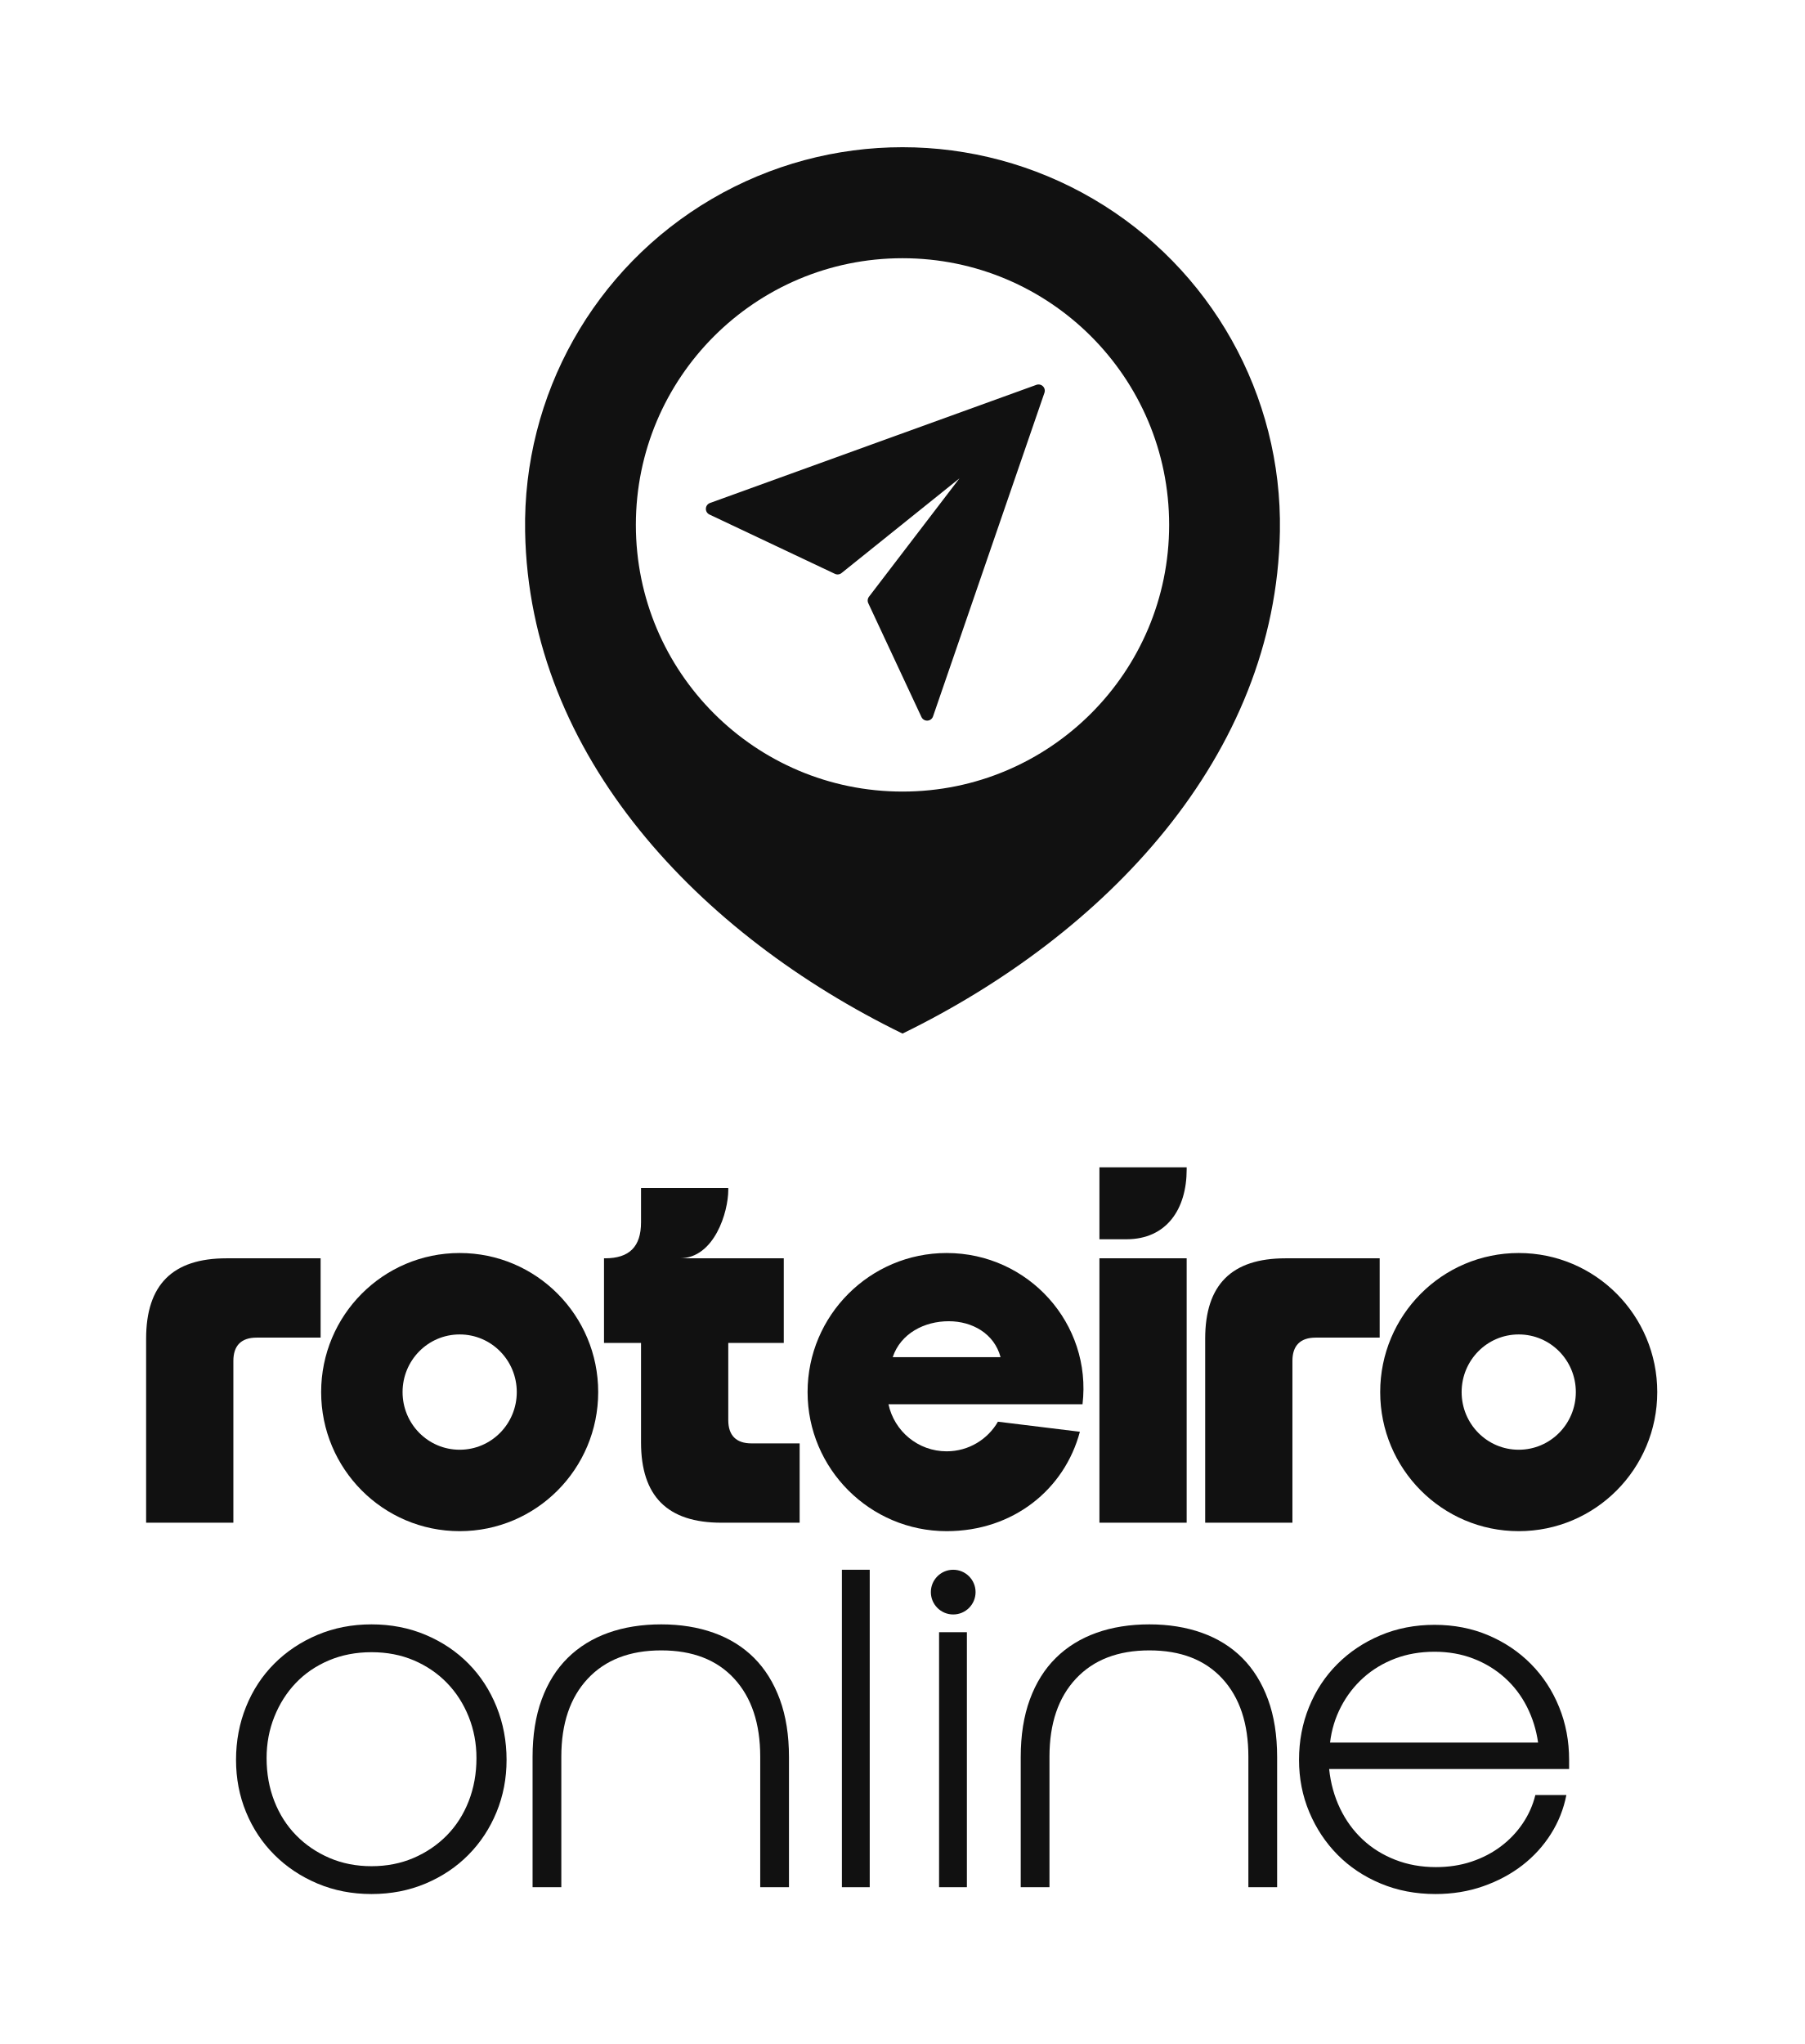
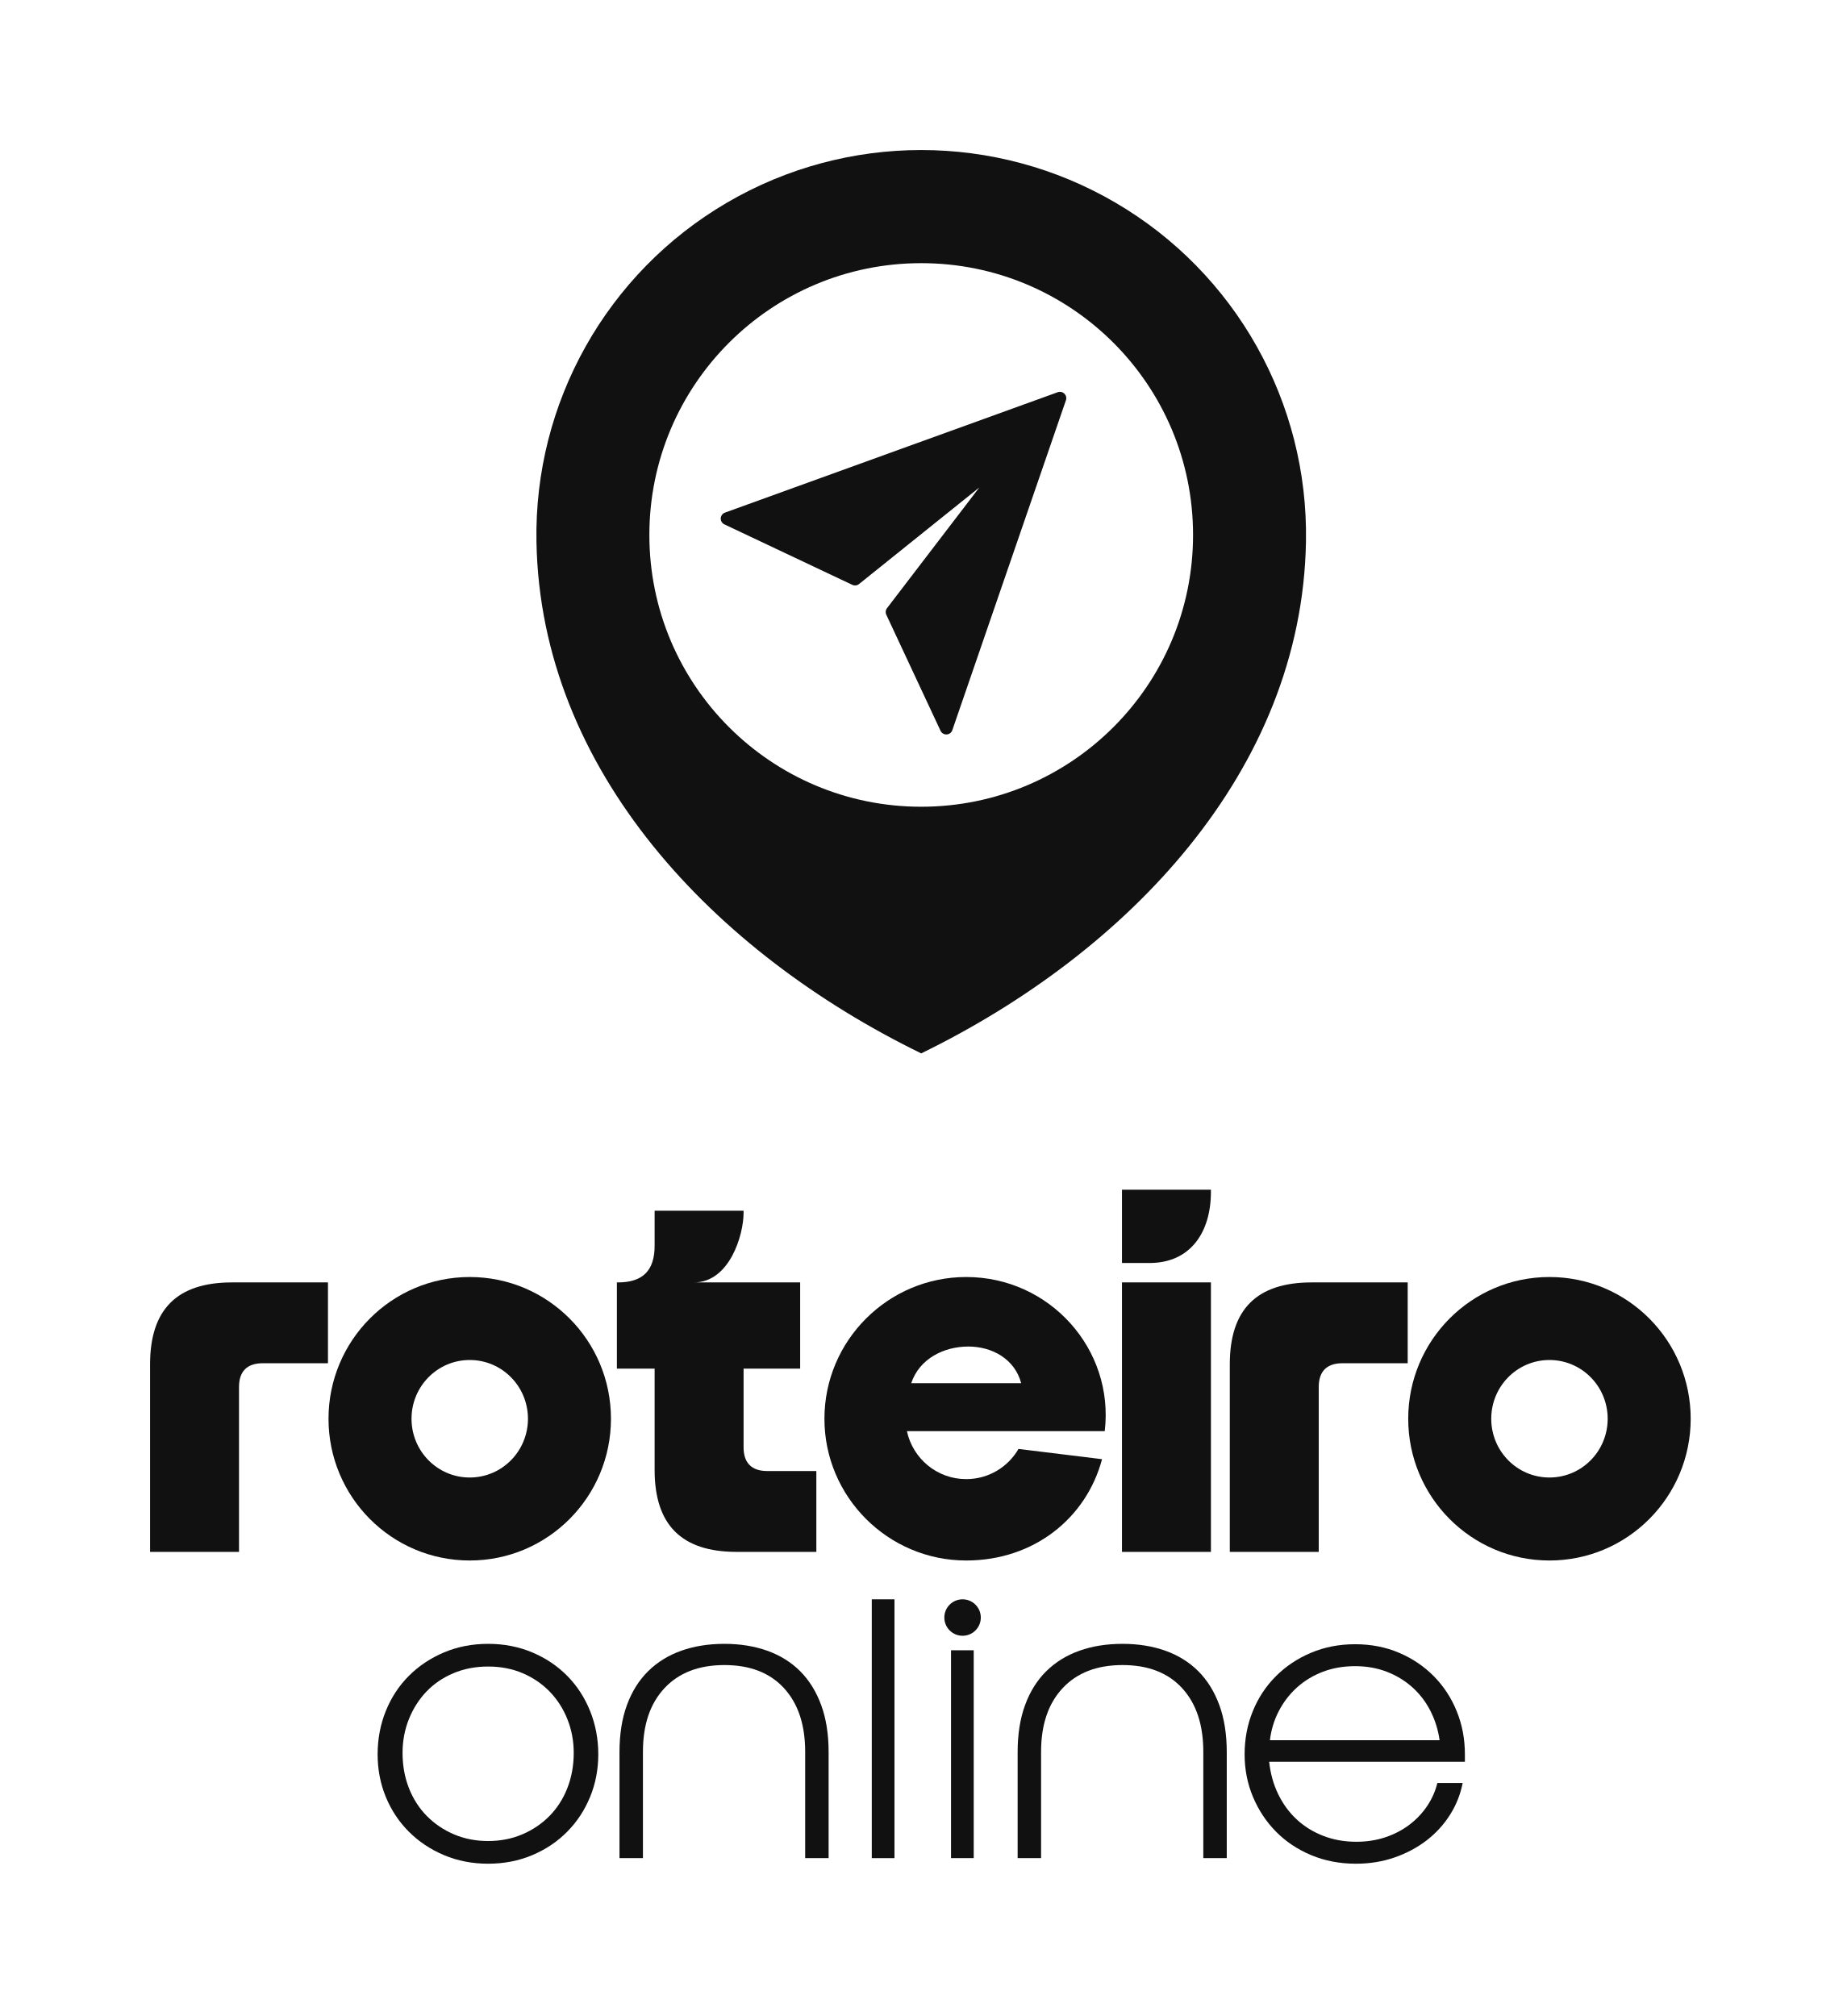
- <svg xmlns="http://www.w3.org/2000/svg" viewBox="0 0 528.6 598.7" width="529" height="599">
+ <svg xmlns="http://www.w3.org/2000/svg" viewBox="0 0 528.6 579.4" width="529" height="579">
  <g transform="translate(264.32 36.07) scale(0.25361)">
    <g transform="translate(-540.5)">
      <path fill-rule="evenodd" fill="#111111" d="M976.43 471.61 C971.89 731.57 774.18 937.53 540.50 1051.50 C306.82 937.53 109.11 731.57 104.57 471.61 A436.0 436.0 0 1 1 976.43 471.61Z M232.5 464.0 a308.0 308.0 0 1 0 616.0 0 a308.0 308.0 0 1 0 -616.0 0Z" />
      <polygon points="697.64,309.03 320.58,445.49 465.53,514.01 648.25,367.28 507.49,551.36 568.93,682.86" fill="#111111" stroke="#111111" stroke-width="14.44" stroke-linejoin="round" />
    </g>
  </g>
  <g fill="#111111" transform="translate(-189.82 22.80)">
    <path d="M 258.117 423.211 L 232.559 423.211 L 232.559 369.309 C 232.559 353.508 240.305 345.766 256.105 345.766 L 283.676 345.766 L 283.676 368.996 L 264.934 368.996 C 260.441 368.996 258.117 371.32 258.117 375.812 Z M 258.117 423.211 " />
    <path d="M 324.41 401.836 C 333.707 401.836 341.141 394.246 341.141 384.949 C 341.141 375.656 333.707 368.066 324.41 368.066 C 315.117 368.066 307.684 375.656 307.684 384.949 C 307.684 394.246 315.117 401.836 324.41 401.836 M 324.41 344.215 C 346.871 344.215 364.992 362.492 364.992 384.949 C 364.992 407.41 346.871 425.688 324.41 425.688 C 301.953 425.688 283.832 407.41 283.832 384.949 C 283.832 362.492 301.953 344.215 324.41 344.215 " />
    <path d="M 377.539 325.164 L 403.098 325.164 L 403.098 325.781 C 403.098 332.133 399.07 345.766 388.848 345.766 L 419.359 345.766 L 419.359 370.547 L 403.098 370.547 L 403.098 393.16 C 403.098 397.652 405.422 399.977 409.91 399.977 L 424.008 399.977 L 424.008 423.211 L 401.082 423.211 C 385.285 423.211 377.539 415.465 377.539 399.668 L 377.539 370.547 L 366.695 370.547 L 366.695 345.766 L 367.008 345.766 C 374.133 345.766 377.539 342.355 377.539 335.23 Z M 377.539 325.164 " />
    <path d="M 482.867 374.727 C 481.008 367.758 474.504 364.195 467.688 364.195 C 460.562 364.195 453.594 367.758 451.27 374.727 Z M 467.066 402.301 C 473.574 402.301 479.148 398.738 482.094 393.625 L 506.102 396.57 C 501.609 413.453 486.582 425.688 467.066 425.688 C 444.609 425.688 426.332 407.41 426.332 384.953 C 426.332 362.492 444.609 344.215 467.066 344.215 C 491.074 344.215 509.664 364.969 506.875 388.516 L 450.031 388.516 C 451.734 396.414 458.703 402.301 467.066 402.301 " />
    <path d="M 511.828 345.766 L 537.387 345.766 L 537.387 423.211 L 511.828 423.211 Z M 519.73 340.188 L 511.828 340.188 L 511.828 319.121 L 537.387 319.121 L 537.387 319.742 C 537.387 331.359 531.5 340.188 519.73 340.188 " />
    <path d="M 568.367 423.211 L 542.809 423.211 L 542.809 369.309 C 542.809 353.508 550.555 345.766 566.352 345.766 L 593.926 345.766 L 593.926 368.996 L 575.18 368.996 C 570.691 368.996 568.367 371.32 568.367 375.812 Z M 568.367 423.211 " />
    <path d="M 634.66 401.836 C 643.953 401.836 651.391 394.246 651.391 384.949 C 651.391 375.656 643.953 368.066 634.66 368.066 C 625.367 368.066 617.934 375.656 617.934 384.949 C 617.934 394.246 625.367 401.836 634.66 401.836 M 634.66 344.215 C 657.121 344.215 675.242 362.492 675.242 384.949 C 675.242 407.41 657.121 425.688 634.66 425.688 C 612.203 425.688 594.078 407.41 594.078 384.949 C 594.078 362.492 612.203 344.215 634.66 344.215 " />
  </g>
-   <g fill="#111111" transform="translate(-611.38 129.56)">
+   <g fill="#111111" transform="translate(-436.24 195.46) scale(0.8)">
    <path d="M 720.148 354.379 C 715.605 354.379 711.438 355.184 707.652 356.785 C 703.867 358.391 700.637 360.594 697.965 363.402 C 695.289 366.207 693.195 369.508 691.68 373.293 C 690.168 377.082 689.41 381.109 689.41 385.387 C 689.41 389.93 690.168 394.141 691.68 398.016 C 693.195 401.891 695.336 405.234 698.098 408.043 C 700.855 410.848 704.113 413.051 707.852 414.656 C 711.594 416.258 715.695 417.062 720.148 417.062 C 724.602 417.062 728.703 416.258 732.445 414.656 C 736.188 413.051 739.438 410.848 742.203 408.043 C 744.961 405.234 747.102 401.891 748.617 398.016 C 750.129 394.141 750.891 389.93 750.891 385.387 C 750.891 381.109 750.129 377.082 748.617 373.293 C 747.102 369.508 744.984 366.207 742.27 363.402 C 739.551 360.594 736.32 358.391 732.578 356.785 C 728.836 355.184 724.695 354.379 720.148 354.379 M 720.148 425.215 C 714.445 425.215 709.168 424.188 704.312 422.141 C 699.453 420.09 695.246 417.285 691.68 413.719 C 688.117 410.16 685.355 405.992 683.395 401.223 C 681.434 396.461 680.457 391.355 680.457 385.922 C 680.457 380.398 681.434 375.211 683.395 370.352 C 685.355 365.496 688.117 361.285 691.68 357.723 C 695.246 354.16 699.453 351.352 704.312 349.301 C 709.168 347.254 714.445 346.227 720.148 346.227 C 725.852 346.227 731.129 347.254 735.988 349.301 C 740.844 351.352 745.031 354.16 748.551 357.723 C 752.07 361.285 754.809 365.496 756.77 370.352 C 758.727 375.211 759.711 380.398 759.711 385.922 C 759.711 391.355 758.727 396.461 756.77 401.223 C 754.809 405.992 752.07 410.16 748.551 413.719 C 745.031 417.285 740.844 420.09 735.988 422.141 C 731.129 424.188 725.852 425.215 720.148 425.215 " />
    <path d="M 775.75 423.211 L 767.328 423.211 L 767.328 385.117 C 767.328 378.703 768.219 373.07 770.004 368.215 C 771.781 363.359 774.324 359.305 777.621 356.051 C 780.914 352.801 784.883 350.352 789.516 348.699 C 794.145 347.051 799.316 346.227 805.02 346.227 C 810.633 346.227 815.754 347.051 820.391 348.699 C 825.02 350.352 828.965 352.801 832.219 356.051 C 835.469 359.305 837.984 363.359 839.77 368.215 C 841.551 373.07 842.441 378.703 842.441 385.117 L 842.441 423.211 L 834.02 423.211 L 834.02 384.988 C 834.02 375.277 831.48 367.656 826.402 362.133 C 821.324 356.609 814.195 353.848 805.02 353.848 C 795.84 353.848 788.668 356.609 783.5 362.133 C 778.332 367.656 775.75 375.277 775.75 384.988 Z M 775.75 423.211 " />
    <path d="M866.098 423.211 L857.945 423.211 L857.945 330.23 L866.098 330.23 Z" />
    <path d="M886.41 348.528 L894.562 348.528 L894.562 423.211 L886.41 423.211 Z M884.006 336.779 a6.549 6.549 0 1 0 13.098 0 a6.549 6.549 0 1 0 -13.098 0Z" />
    <path d="M 918.754 423.211 L 910.332 423.211 L 910.332 385.117 C 910.332 378.703 911.223 373.07 913.008 368.215 C 914.789 363.359 917.328 359.305 920.625 356.051 C 923.918 352.801 927.887 350.352 932.52 348.699 C 937.152 347.051 942.32 346.227 948.023 346.227 C 953.637 346.227 958.758 347.051 963.395 348.699 C 968.023 350.352 971.969 352.801 975.223 356.051 C 978.473 359.305 980.988 363.359 982.773 368.215 C 984.555 373.07 985.445 378.703 985.445 385.117 L 985.445 423.211 L 977.023 423.211 L 977.023 384.988 C 977.023 375.277 974.484 367.656 969.406 362.133 C 964.328 356.609 957.199 353.848 948.023 353.848 C 938.844 353.848 931.672 356.609 926.508 362.133 C 921.336 367.656 918.754 375.277 918.754 384.988 Z M 918.754 423.211 " />
    <path d="M 1061.895 380.844 C 1061.359 377.102 1060.266 373.605 1058.617 370.352 C 1056.969 367.102 1054.809 364.27 1052.137 361.863 C 1049.461 359.461 1046.391 357.59 1042.914 356.25 C 1039.441 354.914 1035.652 354.246 1031.555 354.246 C 1027.367 354.246 1023.512 354.914 1019.992 356.25 C 1016.473 357.59 1013.379 359.461 1010.703 361.863 C 1008.031 364.27 1005.848 367.102 1004.156 370.352 C 1002.461 373.605 1001.395 377.102 1000.949 380.844 Z M 1000.68 388.594 C 1001.125 392.785 1002.195 396.637 1003.887 400.156 C 1005.578 403.676 1007.785 406.703 1010.504 409.242 C 1013.219 411.785 1016.406 413.766 1020.062 415.191 C 1023.711 416.617 1027.676 417.328 1031.957 417.328 C 1035.699 417.328 1039.172 416.797 1042.379 415.727 C 1045.586 414.656 1048.461 413.164 1051 411.25 C 1053.539 409.332 1055.676 407.086 1057.414 404.5 C 1059.152 401.918 1060.375 399.152 1061.09 396.215 L 1070.18 396.215 C 1069.375 400.312 1067.863 404.121 1065.633 407.641 C 1063.406 411.16 1060.621 414.211 1057.281 416.797 C 1053.941 419.379 1050.109 421.43 1045.789 422.941 C 1041.465 424.457 1036.812 425.215 1031.82 425.215 C 1026.027 425.215 1020.684 424.188 1015.785 422.141 C 1010.883 420.094 1006.672 417.285 1003.152 413.719 C 999.633 410.16 996.871 405.992 994.867 401.223 C 992.863 396.461 991.859 391.355 991.859 385.922 C 991.859 380.398 992.84 375.23 994.801 370.418 C 996.758 365.605 999.523 361.422 1003.086 357.855 C 1006.648 354.293 1010.859 351.484 1015.715 349.434 C 1020.57 347.387 1025.852 346.363 1031.555 346.363 C 1037.254 346.363 1042.512 347.387 1047.324 349.434 C 1052.137 351.484 1056.301 354.293 1059.82 357.855 C 1063.34 361.422 1066.078 365.605 1068.039 370.418 C 1070 375.23 1070.98 380.398 1070.98 385.922 L 1070.98 388.594 Z M 1000.68 388.594 " />
  </g>
</svg>
